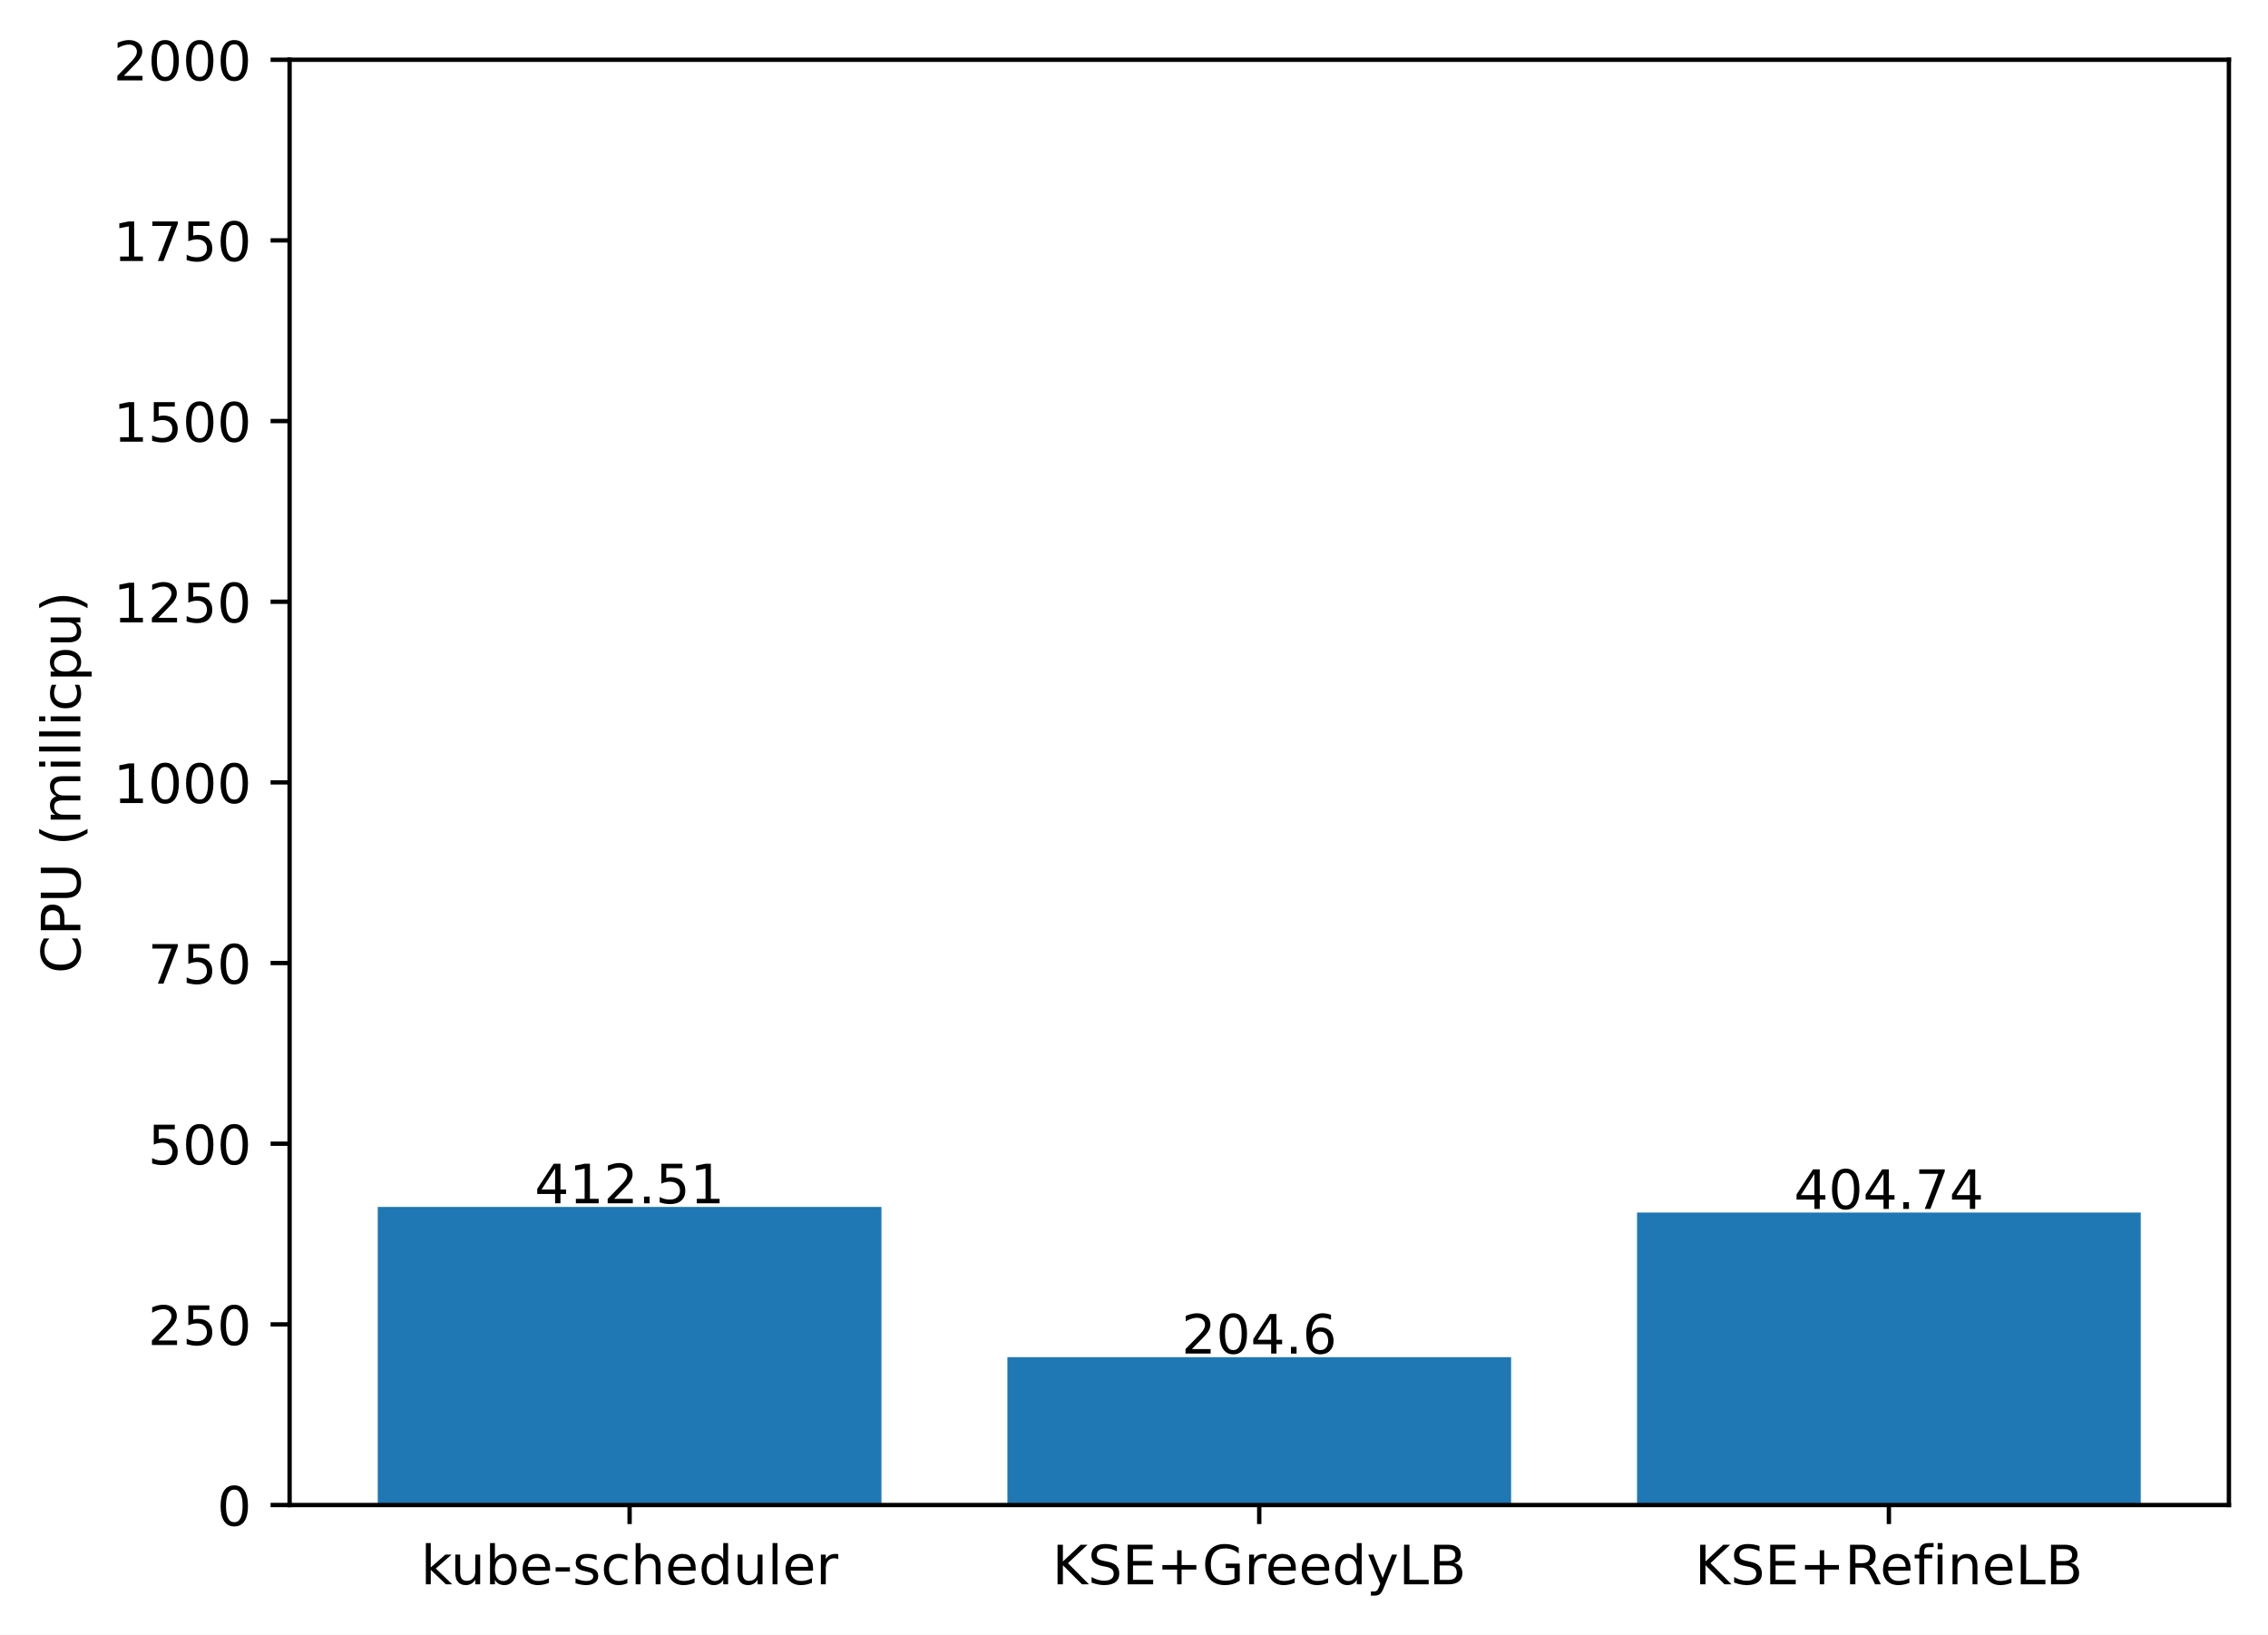
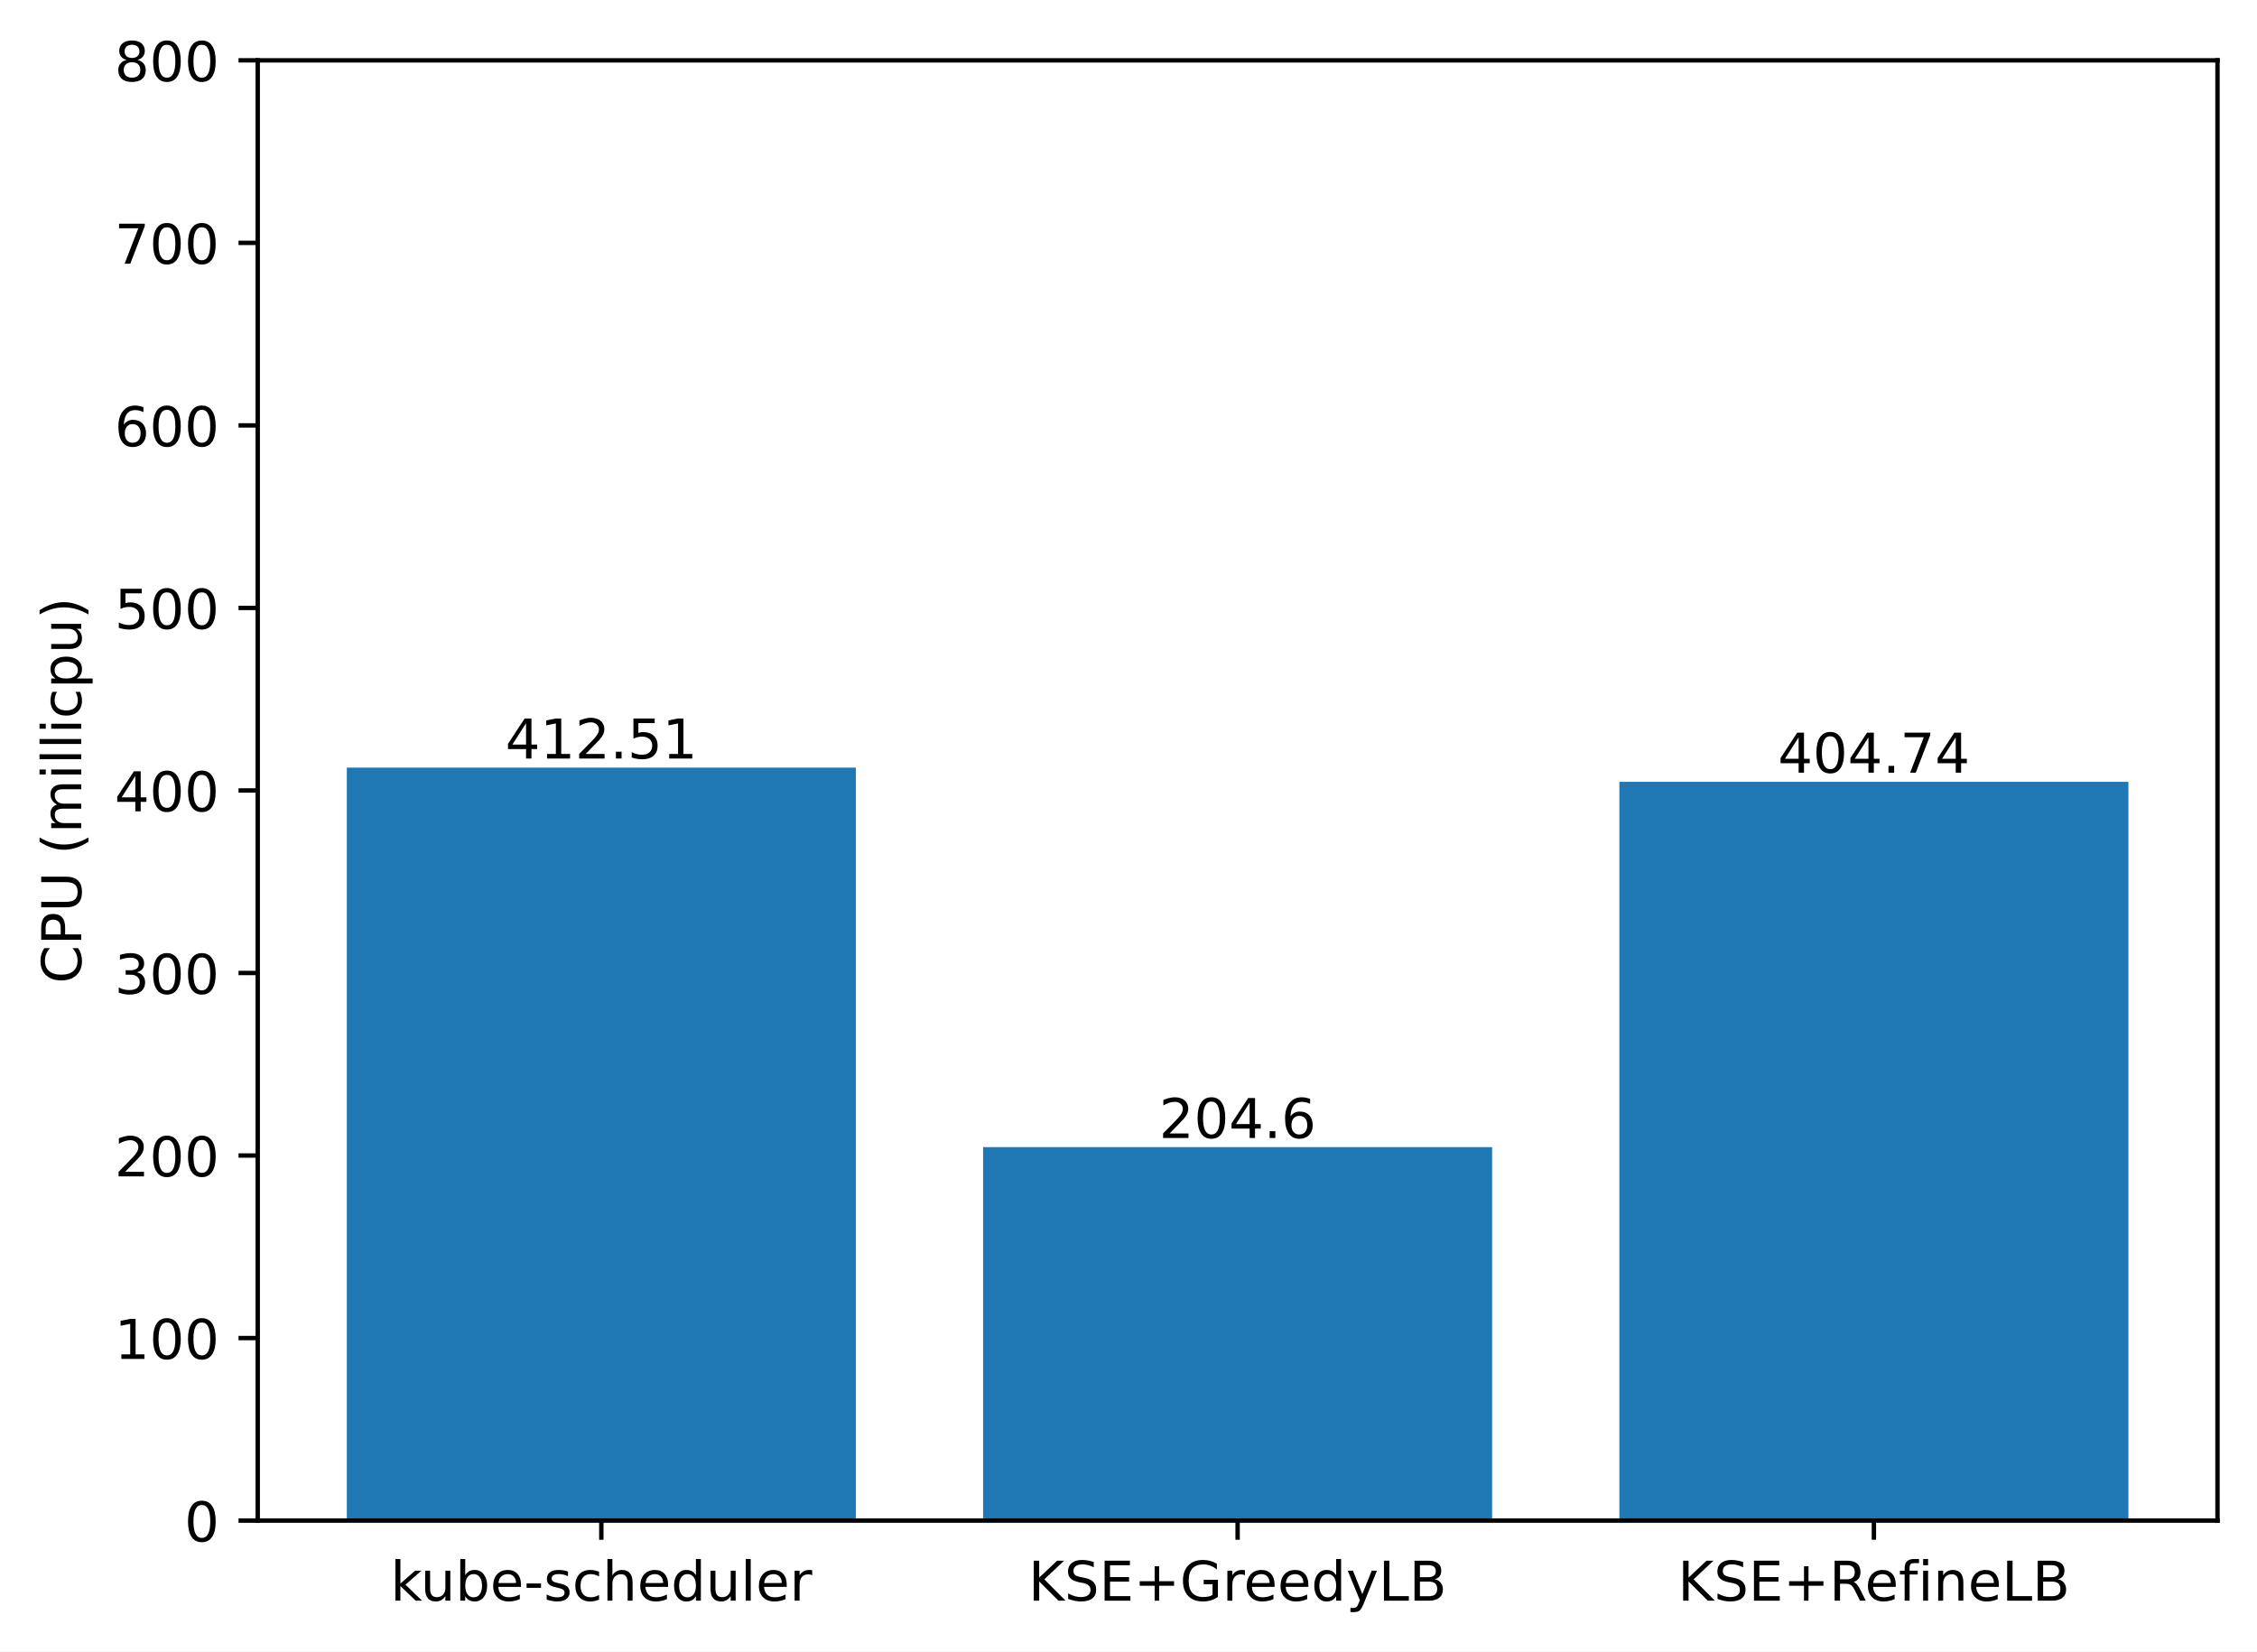
- <svg xmlns="http://www.w3.org/2000/svg" xmlns:xlink="http://www.w3.org/1999/xlink" width="417.648pt" height="300.989pt" viewBox="0 0 417.648 300.989" version="1.1">
+ <svg xmlns="http://www.w3.org/2000/svg" xmlns:xlink="http://www.w3.org/1999/xlink" width="411.286pt" height="300.989pt" viewBox="0 0 411.286 300.989" version="1.1">
  <defs>
    <style type="text/css">*{stroke-linejoin: round; stroke-linecap: butt}</style>
  </defs>
  <g id="figure_1">
    <g id="patch_1">
-       <path d="M 0 300.989  L 417.648 300.989  L 417.648 0  L 0 0  z " style="fill: #ffffff" />
+       <path d="M 0 300.989  L 411.286 300.989  L 411.286 0  L 0 0  z " style="fill: #ffffff" />
    </g>
    <g id="axes_1">
      <g id="patch_2">
-         <path d="M 53.328 277.111  L 410.448 277.111  L 410.448 10.999  L 53.328 10.999  z " style="fill: #ffffff" />
+         <path d="M 46.966 277.111  L 404.086 277.111  L 404.086 10.999  L 46.966 10.999  z " style="fill: #ffffff" />
      </g>
      <g id="patch_3">
-         <path d="M 69.561 277.111  L 162.319 277.111  L 162.319 222.224  L 69.561 222.224  z " clip-path="url(#pa9ffd255af)" style="fill: #1f77b4" />
+         <path d="M 63.198 277.111  L 155.957 277.111  L 155.957 139.894  L 63.198 139.894  z " clip-path="url(#p1cc04c19dd)" style="fill: #1f77b4" />
      </g>
      <g id="patch_4">
-         <path d="M 185.509 277.111  L 278.267 277.111  L 278.267 249.888  L 185.509 249.888  z " clip-path="url(#pa9ffd255af)" style="fill: #1f77b4" />
+         <path d="M 179.146 277.111  L 271.905 277.111  L 271.905 209.053  L 179.146 209.053  z " clip-path="url(#p1cc04c19dd)" style="fill: #1f77b4" />
      </g>
      <g id="patch_5">
-         <path d="M 301.457 277.111  L 394.215 277.111  L 394.215 223.258  L 301.457 223.258  z " clip-path="url(#pa9ffd255af)" style="fill: #1f77b4" />
+         <path d="M 295.094 277.111  L 387.853 277.111  L 387.853 142.479  L 295.094 142.479  z " clip-path="url(#p1cc04c19dd)" style="fill: #1f77b4" />
      </g>
      <g id="matplotlib.axis_1">
        <g id="xtick_1">
          <g id="line2d_1">
            <defs>
-               <path id="mcb5aa06b76" d="M 0 0  L 0 3.5  " style="stroke: #000000; stroke-width: 0.8" />
+               <path id="mb1a116daea" d="M 0 0  L 0 3.5  " style="stroke: #000000; stroke-width: 0.8" />
            </defs>
            <g>
-               <use xlink:href="#mcb5aa06b76" x="115.94" y="277.111" style="stroke: #000000; stroke-width: 0.8" />
+               <use xlink:href="#mb1a116daea" x="109.578" y="277.111" style="stroke: #000000; stroke-width: 0.8" />
            </g>
          </g>
          <g id="text_1">
-             <g transform="translate(77.51429 291.7097)scale(0.1 -0.1)">
+             <g transform="translate(71.15179 291.7097)scale(0.1 -0.1)">
              <defs>
                <path id="DejaVuSans-6b" d="M 581 4863  L 1159 4863  L 1159 1991  L 2875 3500  L 3609 3500  L 1753 1863  L 3688 0  L 2938 0  L 1159 1709  L 1159 0  L 581 0  L 581 4863  z " transform="scale(0.015625)" />
                <path id="DejaVuSans-75" d="M 544 1381  L 544 3500  L 1119 3500  L 1119 1403  Q 1119 906 1312 657  Q 1506 409 1894 409  Q 2359 409 2629 706  Q 2900 1003 2900 1516  L 2900 3500  L 3475 3500  L 3475 0  L 2900 0  L 2900 538  Q 2691 219 2414 64  Q 2138 -91 1772 -91  Q 1169 -91 856 284  Q 544 659 544 1381  z M 1991 3584  L 1991 3584  z " transform="scale(0.015625)" />
                <path id="DejaVuSans-62" d="M 3116 1747  Q 3116 2381 2855 2742  Q 2594 3103 2138 3103  Q 1681 3103 1420 2742  Q 1159 2381 1159 1747  Q 1159 1113 1420 752  Q 1681 391 2138 391  Q 2594 391 2855 752  Q 3116 1113 3116 1747  z M 1159 2969  Q 1341 3281 1617 3432  Q 1894 3584 2278 3584  Q 2916 3584 3314 3078  Q 3713 2572 3713 1747  Q 3713 922 3314 415  Q 2916 -91 2278 -91  Q 1894 -91 1617 61  Q 1341 213 1159 525  L 1159 0  L 581 0  L 581 4863  L 1159 4863  L 1159 2969  z " transform="scale(0.015625)" />
                <path id="DejaVuSans-65" d="M 3597 1894  L 3597 1613  L 953 1613  Q 991 1019 1311 708  Q 1631 397 2203 397  Q 2534 397 2845 478  Q 3156 559 3463 722  L 3463 178  Q 3153 47 2828 -22  Q 2503 -91 2169 -91  Q 1331 -91 842 396  Q 353 884 353 1716  Q 353 2575 817 3079  Q 1281 3584 2069 3584  Q 2775 3584 3186 3129  Q 3597 2675 3597 1894  z M 3022 2063  Q 3016 2534 2758 2815  Q 2500 3097 2075 3097  Q 1594 3097 1305 2825  Q 1016 2553 972 2059  L 3022 2063  z " transform="scale(0.015625)" />
                <path id="DejaVuSans-2d" d="M 313 2009  L 1997 2009  L 1997 1497  L 313 1497  L 313 2009  z " transform="scale(0.015625)" />
                <path id="DejaVuSans-73" d="M 2834 3397  L 2834 2853  Q 2591 2978 2328 3040  Q 2066 3103 1784 3103  Q 1356 3103 1142 2972  Q 928 2841 928 2578  Q 928 2378 1081 2264  Q 1234 2150 1697 2047  L 1894 2003  Q 2506 1872 2764 1633  Q 3022 1394 3022 966  Q 3022 478 2636 193  Q 2250 -91 1575 -91  Q 1294 -91 989 -36  Q 684 19 347 128  L 347 722  Q 666 556 975 473  Q 1284 391 1588 391  Q 1994 391 2212 530  Q 2431 669 2431 922  Q 2431 1156 2273 1281  Q 2116 1406 1581 1522  L 1381 1569  Q 847 1681 609 1914  Q 372 2147 372 2553  Q 372 3047 722 3315  Q 1072 3584 1716 3584  Q 2034 3584 2315 3537  Q 2597 3491 2834 3397  z " transform="scale(0.015625)" />
                <path id="DejaVuSans-63" d="M 3122 3366  L 3122 2828  Q 2878 2963 2633 3030  Q 2388 3097 2138 3097  Q 1578 3097 1268 2742  Q 959 2388 959 1747  Q 959 1106 1268 751  Q 1578 397 2138 397  Q 2388 397 2633 464  Q 2878 531 3122 666  L 3122 134  Q 2881 22 2623 -34  Q 2366 -91 2075 -91  Q 1284 -91 818 406  Q 353 903 353 1747  Q 353 2603 823 3093  Q 1294 3584 2113 3584  Q 2378 3584 2631 3529  Q 2884 3475 3122 3366  z " transform="scale(0.015625)" />
                <path id="DejaVuSans-68" d="M 3513 2113  L 3513 0  L 2938 0  L 2938 2094  Q 2938 2591 2744 2837  Q 2550 3084 2163 3084  Q 1697 3084 1428 2787  Q 1159 2491 1159 1978  L 1159 0  L 581 0  L 581 4863  L 1159 4863  L 1159 2956  Q 1366 3272 1645 3428  Q 1925 3584 2291 3584  Q 2894 3584 3203 3211  Q 3513 2838 3513 2113  z " transform="scale(0.015625)" />
                <path id="DejaVuSans-64" d="M 2906 2969  L 2906 4863  L 3481 4863  L 3481 0  L 2906 0  L 2906 525  Q 2725 213 2448 61  Q 2172 -91 1784 -91  Q 1150 -91 751 415  Q 353 922 353 1747  Q 353 2572 751 3078  Q 1150 3584 1784 3584  Q 2172 3584 2448 3432  Q 2725 3281 2906 2969  z M 947 1747  Q 947 1113 1208 752  Q 1469 391 1925 391  Q 2381 391 2643 752  Q 2906 1113 2906 1747  Q 2906 2381 2643 2742  Q 2381 3103 1925 3103  Q 1469 3103 1208 2742  Q 947 2381 947 1747  z " transform="scale(0.015625)" />
                <path id="DejaVuSans-6c" d="M 603 4863  L 1178 4863  L 1178 0  L 603 0  L 603 4863  z " transform="scale(0.015625)" />
                <path id="DejaVuSans-72" d="M 2631 2963  Q 2534 3019 2420 3045  Q 2306 3072 2169 3072  Q 1681 3072 1420 2755  Q 1159 2438 1159 1844  L 1159 0  L 581 0  L 581 3500  L 1159 3500  L 1159 2956  Q 1341 3275 1631 3429  Q 1922 3584 2338 3584  Q 2397 3584 2469 3576  Q 2541 3569 2628 3553  L 2631 2963  z " transform="scale(0.015625)" />
              </defs>
              <use xlink:href="#DejaVuSans-6b" />
              <use xlink:href="#DejaVuSans-75" x="54.785" />
              <use xlink:href="#DejaVuSans-62" x="118.164" />
              <use xlink:href="#DejaVuSans-65" x="181.641" />
              <use xlink:href="#DejaVuSans-2d" x="243.164" />
              <use xlink:href="#DejaVuSans-73" x="279.248" />
              <use xlink:href="#DejaVuSans-63" x="331.348" />
              <use xlink:href="#DejaVuSans-68" x="386.328" />
              <use xlink:href="#DejaVuSans-65" x="449.707" />
              <use xlink:href="#DejaVuSans-64" x="511.23" />
              <use xlink:href="#DejaVuSans-75" x="574.707" />
              <use xlink:href="#DejaVuSans-6c" x="638.086" />
              <use xlink:href="#DejaVuSans-65" x="665.869" />
              <use xlink:href="#DejaVuSans-72" x="727.393" />
            </g>
          </g>
        </g>
        <g id="xtick_2">
          <g id="line2d_2">
            <g>
-               <use xlink:href="#mcb5aa06b76" x="231.888" y="277.111" style="stroke: #000000; stroke-width: 0.8" />
+               <use xlink:href="#mb1a116daea" x="225.526" y="277.111" style="stroke: #000000; stroke-width: 0.8" />
            </g>
          </g>
          <g id="text_2">
-             <g transform="translate(193.7655 291.7097)scale(0.1 -0.1)">
+             <g transform="translate(187.403 291.7097)scale(0.1 -0.1)">
              <defs>
                <path id="DejaVuSans-4b" d="M 628 4666  L 1259 4666  L 1259 2694  L 3353 4666  L 4166 4666  L 1850 2491  L 4331 0  L 3500 0  L 1259 2247  L 1259 0  L 628 0  L 628 4666  z " transform="scale(0.015625)" />
                <path id="DejaVuSans-53" d="M 3425 4513  L 3425 3897  Q 3066 4069 2747 4153  Q 2428 4238 2131 4238  Q 1616 4238 1336 4038  Q 1056 3838 1056 3469  Q 1056 3159 1242 3001  Q 1428 2844 1947 2747  L 2328 2669  Q 3034 2534 3370 2195  Q 3706 1856 3706 1288  Q 3706 609 3251 259  Q 2797 -91 1919 -91  Q 1588 -91 1214 -16  Q 841 59 441 206  L 441 856  Q 825 641 1194 531  Q 1563 422 1919 422  Q 2459 422 2753 634  Q 3047 847 3047 1241  Q 3047 1584 2836 1778  Q 2625 1972 2144 2069  L 1759 2144  Q 1053 2284 737 2584  Q 422 2884 422 3419  Q 422 4038 858 4394  Q 1294 4750 2059 4750  Q 2388 4750 2728 4690  Q 3069 4631 3425 4513  z " transform="scale(0.015625)" />
                <path id="DejaVuSans-45" d="M 628 4666  L 3578 4666  L 3578 4134  L 1259 4134  L 1259 2753  L 3481 2753  L 3481 2222  L 1259 2222  L 1259 531  L 3634 531  L 3634 0  L 628 0  L 628 4666  z " transform="scale(0.015625)" />
                <path id="DejaVuSans-2b" d="M 2944 4013  L 2944 2272  L 4684 2272  L 4684 1741  L 2944 1741  L 2944 0  L 2419 0  L 2419 1741  L 678 1741  L 678 2272  L 2419 2272  L 2419 4013  L 2944 4013  z " transform="scale(0.015625)" />
                <path id="DejaVuSans-47" d="M 3809 666  L 3809 1919  L 2778 1919  L 2778 2438  L 4434 2438  L 4434 434  Q 4069 175 3628 42  Q 3188 -91 2688 -91  Q 1594 -91 976 548  Q 359 1188 359 2328  Q 359 3472 976 4111  Q 1594 4750 2688 4750  Q 3144 4750 3555 4637  Q 3966 4525 4313 4306  L 4313 3634  Q 3963 3931 3569 4081  Q 3175 4231 2741 4231  Q 1884 4231 1454 3753  Q 1025 3275 1025 2328  Q 1025 1384 1454 906  Q 1884 428 2741 428  Q 3075 428 3337 486  Q 3600 544 3809 666  z " transform="scale(0.015625)" />
                <path id="DejaVuSans-79" d="M 2059 -325  Q 1816 -950 1584 -1140  Q 1353 -1331 966 -1331  L 506 -1331  L 506 -850  L 844 -850  Q 1081 -850 1212 -737  Q 1344 -625 1503 -206  L 1606 56  L 191 3500  L 800 3500  L 1894 763  L 2988 3500  L 3597 3500  L 2059 -325  z " transform="scale(0.015625)" />
                <path id="DejaVuSans-4c" d="M 628 4666  L 1259 4666  L 1259 531  L 3531 531  L 3531 0  L 628 0  L 628 4666  z " transform="scale(0.015625)" />
                <path id="DejaVuSans-42" d="M 1259 2228  L 1259 519  L 2272 519  Q 2781 519 3026 730  Q 3272 941 3272 1375  Q 3272 1813 3026 2020  Q 2781 2228 2272 2228  L 1259 2228  z M 1259 4147  L 1259 2741  L 2194 2741  Q 2656 2741 2882 2914  Q 3109 3088 3109 3444  Q 3109 3797 2882 3972  Q 2656 4147 2194 4147  L 1259 4147  z M 628 4666  L 2241 4666  Q 2963 4666 3353 4366  Q 3744 4066 3744 3513  Q 3744 3084 3544 2831  Q 3344 2578 2956 2516  Q 3422 2416 3680 2098  Q 3938 1781 3938 1306  Q 3938 681 3513 340  Q 3088 0 2303 0  L 628 0  L 628 4666  z " transform="scale(0.015625)" />
              </defs>
              <use xlink:href="#DejaVuSans-4b" />
              <use xlink:href="#DejaVuSans-53" x="65.576" />
              <use xlink:href="#DejaVuSans-45" x="129.053" />
              <use xlink:href="#DejaVuSans-2b" x="192.236" />
              <use xlink:href="#DejaVuSans-47" x="276.025" />
              <use xlink:href="#DejaVuSans-72" x="353.516" />
              <use xlink:href="#DejaVuSans-65" x="392.379" />
              <use xlink:href="#DejaVuSans-65" x="453.902" />
              <use xlink:href="#DejaVuSans-64" x="515.426" />
              <use xlink:href="#DejaVuSans-79" x="578.902" />
              <use xlink:href="#DejaVuSans-4c" x="638.082" />
              <use xlink:href="#DejaVuSans-42" x="693.795" />
            </g>
          </g>
        </g>
        <g id="xtick_3">
          <g id="line2d_3">
            <g>
-               <use xlink:href="#mcb5aa06b76" x="347.836" y="277.111" style="stroke: #000000; stroke-width: 0.8" />
+               <use xlink:href="#mb1a116daea" x="341.474" y="277.111" style="stroke: #000000; stroke-width: 0.8" />
            </g>
          </g>
          <g id="text_3">
-             <g transform="translate(312.0971 291.7097)scale(0.1 -0.1)">
+             <g transform="translate(305.7346 291.7097)scale(0.1 -0.1)">
              <defs>
                <path id="DejaVuSans-52" d="M 2841 2188  Q 3044 2119 3236 1894  Q 3428 1669 3622 1275  L 4263 0  L 3584 0  L 2988 1197  Q 2756 1666 2539 1819  Q 2322 1972 1947 1972  L 1259 1972  L 1259 0  L 628 0  L 628 4666  L 2053 4666  Q 2853 4666 3247 4331  Q 3641 3997 3641 3322  Q 3641 2881 3436 2590  Q 3231 2300 2841 2188  z M 1259 4147  L 1259 2491  L 2053 2491  Q 2509 2491 2742 2702  Q 2975 2913 2975 3322  Q 2975 3731 2742 3939  Q 2509 4147 2053 4147  L 1259 4147  z " transform="scale(0.015625)" />
                <path id="DejaVuSans-66" d="M 2375 4863  L 2375 4384  L 1825 4384  Q 1516 4384 1395 4259  Q 1275 4134 1275 3809  L 1275 3500  L 2222 3500  L 2222 3053  L 1275 3053  L 1275 0  L 697 0  L 697 3053  L 147 3053  L 147 3500  L 697 3500  L 697 3744  Q 697 4328 969 4595  Q 1241 4863 1831 4863  L 2375 4863  z " transform="scale(0.015625)" />
                <path id="DejaVuSans-69" d="M 603 3500  L 1178 3500  L 1178 0  L 603 0  L 603 3500  z M 603 4863  L 1178 4863  L 1178 4134  L 603 4134  L 603 4863  z " transform="scale(0.015625)" />
                <path id="DejaVuSans-6e" d="M 3513 2113  L 3513 0  L 2938 0  L 2938 2094  Q 2938 2591 2744 2837  Q 2550 3084 2163 3084  Q 1697 3084 1428 2787  Q 1159 2491 1159 1978  L 1159 0  L 581 0  L 581 3500  L 1159 3500  L 1159 2956  Q 1366 3272 1645 3428  Q 1925 3584 2291 3584  Q 2894 3584 3203 3211  Q 3513 2838 3513 2113  z " transform="scale(0.015625)" />
              </defs>
              <use xlink:href="#DejaVuSans-4b" />
              <use xlink:href="#DejaVuSans-53" x="65.576" />
              <use xlink:href="#DejaVuSans-45" x="129.053" />
              <use xlink:href="#DejaVuSans-2b" x="192.236" />
              <use xlink:href="#DejaVuSans-52" x="276.025" />
              <use xlink:href="#DejaVuSans-65" x="341.008" />
              <use xlink:href="#DejaVuSans-66" x="402.531" />
              <use xlink:href="#DejaVuSans-69" x="437.736" />
              <use xlink:href="#DejaVuSans-6e" x="465.52" />
              <use xlink:href="#DejaVuSans-65" x="528.898" />
              <use xlink:href="#DejaVuSans-4c" x="590.422" />
              <use xlink:href="#DejaVuSans-42" x="646.135" />
            </g>
          </g>
        </g>
      </g>
      <g id="matplotlib.axis_2">
        <g id="ytick_1">
          <g id="line2d_4">
            <defs>
-               <path id="m6d9aeef7bb" d="M 0 0  L -3.5 0  " style="stroke: #000000; stroke-width: 0.8" />
+               <path id="mc22917a252" d="M 0 0  L -3.5 0  " style="stroke: #000000; stroke-width: 0.8" />
            </defs>
            <g>
-               <use xlink:href="#m6d9aeef7bb" x="53.328" y="277.111" style="stroke: #000000; stroke-width: 0.8" />
+               <use xlink:href="#mc22917a252" x="46.966" y="277.111" style="stroke: #000000; stroke-width: 0.8" />
            </g>
          </g>
          <g id="text_4">
-             <g transform="translate(39.96563 280.9104)scale(0.1 -0.1)">
+             <g transform="translate(33.60312 280.9104)scale(0.1 -0.1)">
              <defs>
                <path id="DejaVuSans-30" d="M 2034 4250  Q 1547 4250 1301 3770  Q 1056 3291 1056 2328  Q 1056 1369 1301 889  Q 1547 409 2034 409  Q 2525 409 2770 889  Q 3016 1369 3016 2328  Q 3016 3291 2770 3770  Q 2525 4250 2034 4250  z M 2034 4750  Q 2819 4750 3233 4129  Q 3647 3509 3647 2328  Q 3647 1150 3233 529  Q 2819 -91 2034 -91  Q 1250 -91 836 529  Q 422 1150 422 2328  Q 422 3509 836 4129  Q 1250 4750 2034 4750  z " transform="scale(0.015625)" />
              </defs>
              <use xlink:href="#DejaVuSans-30" />
            </g>
          </g>
        </g>
        <g id="ytick_2">
          <g id="line2d_5">
            <g>
-               <use xlink:href="#m6d9aeef7bb" x="53.328" y="243.847" style="stroke: #000000; stroke-width: 0.8" />
+               <use xlink:href="#mc22917a252" x="46.966" y="243.847" style="stroke: #000000; stroke-width: 0.8" />
            </g>
          </g>
          <g id="text_5">
-             <g transform="translate(27.24063 247.6464)scale(0.1 -0.1)">
-               <defs>
-                 <path id="DejaVuSans-32" d="M 1228 531  L 3431 531  L 3431 0  L 469 0  L 469 531  Q 828 903 1448 1529  Q 2069 2156 2228 2338  Q 2531 2678 2651 2914  Q 2772 3150 2772 3378  Q 2772 3750 2511 3984  Q 2250 4219 1831 4219  Q 1534 4219 1204 4116  Q 875 4013 500 3803  L 500 4441  Q 881 4594 1212 4672  Q 1544 4750 1819 4750  Q 2544 4750 2975 4387  Q 3406 4025 3406 3419  Q 3406 3131 3298 2873  Q 3191 2616 2906 2266  Q 2828 2175 2409 1742  Q 1991 1309 1228 531  z " transform="scale(0.015625)" />
-                 <path id="DejaVuSans-35" d="M 691 4666  L 3169 4666  L 3169 4134  L 1269 4134  L 1269 2991  Q 1406 3038 1543 3061  Q 1681 3084 1819 3084  Q 2600 3084 3056 2656  Q 3513 2228 3513 1497  Q 3513 744 3044 326  Q 2575 -91 1722 -91  Q 1428 -91 1123 -41  Q 819 9 494 109  L 494 744  Q 775 591 1075 516  Q 1375 441 1709 441  Q 2250 441 2565 725  Q 2881 1009 2881 1497  Q 2881 1984 2565 2268  Q 2250 2553 1709 2553  Q 1456 2553 1204 2497  Q 953 2441 691 2322  L 691 4666  z " transform="scale(0.015625)" />
-               </defs>
-               <use xlink:href="#DejaVuSans-32" />
-               <use xlink:href="#DejaVuSans-35" x="63.623" />
+             <g transform="translate(20.87813 247.6464)scale(0.1 -0.1)">
+               <defs>
+                 <path id="DejaVuSans-31" d="M 794 531  L 1825 531  L 1825 4091  L 703 3866  L 703 4441  L 1819 4666  L 2450 4666  L 2450 531  L 3481 531  L 3481 0  L 794 0  L 794 531  z " transform="scale(0.015625)" />
+               </defs>
+               <use xlink:href="#DejaVuSans-31" />
+               <use xlink:href="#DejaVuSans-30" x="63.623" />
              <use xlink:href="#DejaVuSans-30" x="127.246" />
            </g>
          </g>
        </g>
        <g id="ytick_3">
          <g id="line2d_6">
            <g>
-               <use xlink:href="#m6d9aeef7bb" x="53.328" y="210.583" style="stroke: #000000; stroke-width: 0.8" />
+               <use xlink:href="#mc22917a252" x="46.966" y="210.583" style="stroke: #000000; stroke-width: 0.8" />
            </g>
          </g>
          <g id="text_6">
-             <g transform="translate(27.24063 214.3824)scale(0.1 -0.1)">
-               <use xlink:href="#DejaVuSans-35" />
+             <g transform="translate(20.87813 214.3824)scale(0.1 -0.1)">
+               <defs>
+                 <path id="DejaVuSans-32" d="M 1228 531  L 3431 531  L 3431 0  L 469 0  L 469 531  Q 828 903 1448 1529  Q 2069 2156 2228 2338  Q 2531 2678 2651 2914  Q 2772 3150 2772 3378  Q 2772 3750 2511 3984  Q 2250 4219 1831 4219  Q 1534 4219 1204 4116  Q 875 4013 500 3803  L 500 4441  Q 881 4594 1212 4672  Q 1544 4750 1819 4750  Q 2544 4750 2975 4387  Q 3406 4025 3406 3419  Q 3406 3131 3298 2873  Q 3191 2616 2906 2266  Q 2828 2175 2409 1742  Q 1991 1309 1228 531  z " transform="scale(0.015625)" />
+               </defs>
+               <use xlink:href="#DejaVuSans-32" />
              <use xlink:href="#DejaVuSans-30" x="63.623" />
              <use xlink:href="#DejaVuSans-30" x="127.246" />
            </g>
          </g>
        </g>
        <g id="ytick_4">
          <g id="line2d_7">
            <g>
-               <use xlink:href="#m6d9aeef7bb" x="53.328" y="177.319" style="stroke: #000000; stroke-width: 0.8" />
+               <use xlink:href="#mc22917a252" x="46.966" y="177.319" style="stroke: #000000; stroke-width: 0.8" />
            </g>
          </g>
          <g id="text_7">
-             <g transform="translate(27.24063 181.1184)scale(0.1 -0.1)">
-               <defs>
-                 <path id="DejaVuSans-37" d="M 525 4666  L 3525 4666  L 3525 4397  L 1831 0  L 1172 0  L 2766 4134  L 525 4134  L 525 4666  z " transform="scale(0.015625)" />
-               </defs>
-               <use xlink:href="#DejaVuSans-37" />
-               <use xlink:href="#DejaVuSans-35" x="63.623" />
+             <g transform="translate(20.87813 181.1184)scale(0.1 -0.1)">
+               <defs>
+                 <path id="DejaVuSans-33" d="M 2597 2516  Q 3050 2419 3304 2112  Q 3559 1806 3559 1356  Q 3559 666 3084 287  Q 2609 -91 1734 -91  Q 1441 -91 1130 -33  Q 819 25 488 141  L 488 750  Q 750 597 1062 519  Q 1375 441 1716 441  Q 2309 441 2620 675  Q 2931 909 2931 1356  Q 2931 1769 2642 2001  Q 2353 2234 1838 2234  L 1294 2234  L 1294 2753  L 1863 2753  Q 2328 2753 2575 2939  Q 2822 3125 2822 3475  Q 2822 3834 2567 4026  Q 2313 4219 1838 4219  Q 1578 4219 1281 4162  Q 984 4106 628 3988  L 628 4550  Q 988 4650 1302 4700  Q 1616 4750 1894 4750  Q 2613 4750 3031 4423  Q 3450 4097 3450 3541  Q 3450 3153 3228 2886  Q 3006 2619 2597 2516  z " transform="scale(0.015625)" />
+               </defs>
+               <use xlink:href="#DejaVuSans-33" />
+               <use xlink:href="#DejaVuSans-30" x="63.623" />
              <use xlink:href="#DejaVuSans-30" x="127.246" />
            </g>
          </g>
        </g>
        <g id="ytick_5">
          <g id="line2d_8">
            <g>
-               <use xlink:href="#m6d9aeef7bb" x="53.328" y="144.055" style="stroke: #000000; stroke-width: 0.8" />
+               <use xlink:href="#mc22917a252" x="46.966" y="144.055" style="stroke: #000000; stroke-width: 0.8" />
            </g>
          </g>
          <g id="text_8">
            <g transform="translate(20.87813 147.8544)scale(0.1 -0.1)">
              <defs>
-                 <path id="DejaVuSans-31" d="M 794 531  L 1825 531  L 1825 4091  L 703 3866  L 703 4441  L 1819 4666  L 2450 4666  L 2450 531  L 3481 531  L 3481 0  L 794 0  L 794 531  z " transform="scale(0.015625)" />
-               </defs>
-               <use xlink:href="#DejaVuSans-31" />
-               <use xlink:href="#DejaVuSans-30" x="63.623" />
-               <use xlink:href="#DejaVuSans-30" x="127.246" />
-               <use xlink:href="#DejaVuSans-30" x="190.869" />
+                 <path id="DejaVuSans-34" d="M 2419 4116  L 825 1625  L 2419 1625  L 2419 4116  z M 2253 4666  L 3047 4666  L 3047 1625  L 3713 1625  L 3713 1100  L 3047 1100  L 3047 0  L 2419 0  L 2419 1100  L 313 1100  L 313 1709  L 2253 4666  z " transform="scale(0.015625)" />
+               </defs>
+               <use xlink:href="#DejaVuSans-34" />
+               <use xlink:href="#DejaVuSans-30" x="63.623" />
+               <use xlink:href="#DejaVuSans-30" x="127.246" />
            </g>
          </g>
        </g>
        <g id="ytick_6">
          <g id="line2d_9">
            <g>
-               <use xlink:href="#m6d9aeef7bb" x="53.328" y="110.791" style="stroke: #000000; stroke-width: 0.8" />
+               <use xlink:href="#mc22917a252" x="46.966" y="110.791" style="stroke: #000000; stroke-width: 0.8" />
            </g>
          </g>
          <g id="text_9">
            <g transform="translate(20.87813 114.5904)scale(0.1 -0.1)">
-               <use xlink:href="#DejaVuSans-31" />
-               <use xlink:href="#DejaVuSans-32" x="63.623" />
-               <use xlink:href="#DejaVuSans-35" x="127.246" />
-               <use xlink:href="#DejaVuSans-30" x="190.869" />
+               <defs>
+                 <path id="DejaVuSans-35" d="M 691 4666  L 3169 4666  L 3169 4134  L 1269 4134  L 1269 2991  Q 1406 3038 1543 3061  Q 1681 3084 1819 3084  Q 2600 3084 3056 2656  Q 3513 2228 3513 1497  Q 3513 744 3044 326  Q 2575 -91 1722 -91  Q 1428 -91 1123 -41  Q 819 9 494 109  L 494 744  Q 775 591 1075 516  Q 1375 441 1709 441  Q 2250 441 2565 725  Q 2881 1009 2881 1497  Q 2881 1984 2565 2268  Q 2250 2553 1709 2553  Q 1456 2553 1204 2497  Q 953 2441 691 2322  L 691 4666  z " transform="scale(0.015625)" />
+               </defs>
+               <use xlink:href="#DejaVuSans-35" />
+               <use xlink:href="#DejaVuSans-30" x="63.623" />
+               <use xlink:href="#DejaVuSans-30" x="127.246" />
            </g>
          </g>
        </g>
        <g id="ytick_7">
          <g id="line2d_10">
            <g>
-               <use xlink:href="#m6d9aeef7bb" x="53.328" y="77.527" style="stroke: #000000; stroke-width: 0.8" />
+               <use xlink:href="#mc22917a252" x="46.966" y="77.527" style="stroke: #000000; stroke-width: 0.8" />
            </g>
          </g>
          <g id="text_10">
            <g transform="translate(20.87813 81.32644)scale(0.1 -0.1)">
-               <use xlink:href="#DejaVuSans-31" />
-               <use xlink:href="#DejaVuSans-35" x="63.623" />
-               <use xlink:href="#DejaVuSans-30" x="127.246" />
-               <use xlink:href="#DejaVuSans-30" x="190.869" />
+               <defs>
+                 <path id="DejaVuSans-36" d="M 2113 2584  Q 1688 2584 1439 2293  Q 1191 2003 1191 1497  Q 1191 994 1439 701  Q 1688 409 2113 409  Q 2538 409 2786 701  Q 3034 994 3034 1497  Q 3034 2003 2786 2293  Q 2538 2584 2113 2584  z M 3366 4563  L 3366 3988  Q 3128 4100 2886 4159  Q 2644 4219 2406 4219  Q 1781 4219 1451 3797  Q 1122 3375 1075 2522  Q 1259 2794 1537 2939  Q 1816 3084 2150 3084  Q 2853 3084 3261 2657  Q 3669 2231 3669 1497  Q 3669 778 3244 343  Q 2819 -91 2113 -91  Q 1303 -91 875 529  Q 447 1150 447 2328  Q 447 3434 972 4092  Q 1497 4750 2381 4750  Q 2619 4750 2861 4703  Q 3103 4656 3366 4563  z " transform="scale(0.015625)" />
+               </defs>
+               <use xlink:href="#DejaVuSans-36" />
+               <use xlink:href="#DejaVuSans-30" x="63.623" />
+               <use xlink:href="#DejaVuSans-30" x="127.246" />
            </g>
          </g>
        </g>
        <g id="ytick_8">
          <g id="line2d_11">
            <g>
-               <use xlink:href="#m6d9aeef7bb" x="53.328" y="44.263" style="stroke: #000000; stroke-width: 0.8" />
+               <use xlink:href="#mc22917a252" x="46.966" y="44.263" style="stroke: #000000; stroke-width: 0.8" />
            </g>
          </g>
          <g id="text_11">
            <g transform="translate(20.87813 48.06244)scale(0.1 -0.1)">
-               <use xlink:href="#DejaVuSans-31" />
-               <use xlink:href="#DejaVuSans-37" x="63.623" />
-               <use xlink:href="#DejaVuSans-35" x="127.246" />
-               <use xlink:href="#DejaVuSans-30" x="190.869" />
+               <defs>
+                 <path id="DejaVuSans-37" d="M 525 4666  L 3525 4666  L 3525 4397  L 1831 0  L 1172 0  L 2766 4134  L 525 4134  L 525 4666  z " transform="scale(0.015625)" />
+               </defs>
+               <use xlink:href="#DejaVuSans-37" />
+               <use xlink:href="#DejaVuSans-30" x="63.623" />
+               <use xlink:href="#DejaVuSans-30" x="127.246" />
            </g>
          </g>
        </g>
        <g id="ytick_9">
          <g id="line2d_12">
            <g>
-               <use xlink:href="#m6d9aeef7bb" x="53.328" y="10.999" style="stroke: #000000; stroke-width: 0.8" />
+               <use xlink:href="#mc22917a252" x="46.966" y="10.999" style="stroke: #000000; stroke-width: 0.8" />
            </g>
          </g>
          <g id="text_12">
            <g transform="translate(20.87813 14.79844)scale(0.1 -0.1)">
-               <use xlink:href="#DejaVuSans-32" />
-               <use xlink:href="#DejaVuSans-30" x="63.623" />
-               <use xlink:href="#DejaVuSans-30" x="127.246" />
-               <use xlink:href="#DejaVuSans-30" x="190.869" />
+               <defs>
+                 <path id="DejaVuSans-38" d="M 2034 2216  Q 1584 2216 1326 1975  Q 1069 1734 1069 1313  Q 1069 891 1326 650  Q 1584 409 2034 409  Q 2484 409 2743 651  Q 3003 894 3003 1313  Q 3003 1734 2745 1975  Q 2488 2216 2034 2216  z M 1403 2484  Q 997 2584 770 2862  Q 544 3141 544 3541  Q 544 4100 942 4425  Q 1341 4750 2034 4750  Q 2731 4750 3128 4425  Q 3525 4100 3525 3541  Q 3525 3141 3298 2862  Q 3072 2584 2669 2484  Q 3125 2378 3379 2068  Q 3634 1759 3634 1313  Q 3634 634 3220 271  Q 2806 -91 2034 -91  Q 1263 -91 848 271  Q 434 634 434 1313  Q 434 1759 690 2068  Q 947 2378 1403 2484  z M 1172 3481  Q 1172 3119 1398 2916  Q 1625 2713 2034 2713  Q 2441 2713 2670 2916  Q 2900 3119 2900 3481  Q 2900 3844 2670 4047  Q 2441 4250 2034 4250  Q 1625 4250 1398 4047  Q 1172 3844 1172 3481  z " transform="scale(0.015625)" />
+               </defs>
+               <use xlink:href="#DejaVuSans-38" />
+               <use xlink:href="#DejaVuSans-30" x="63.623" />
+               <use xlink:href="#DejaVuSans-30" x="127.246" />
            </g>
          </g>
        </g>
        <g id="text_13">
          <g transform="translate(14.79844 179.2302)rotate(-90)scale(0.1 -0.1)">
            <defs>
              <path id="DejaVuSans-43" d="M 4122 4306  L 4122 3641  Q 3803 3938 3442 4084  Q 3081 4231 2675 4231  Q 1875 4231 1450 3742  Q 1025 3253 1025 2328  Q 1025 1406 1450 917  Q 1875 428 2675 428  Q 3081 428 3442 575  Q 3803 722 4122 1019  L 4122 359  Q 3791 134 3420 21  Q 3050 -91 2638 -91  Q 1578 -91 968 557  Q 359 1206 359 2328  Q 359 3453 968 4101  Q 1578 4750 2638 4750  Q 3056 4750 3426 4639  Q 3797 4528 4122 4306  z " transform="scale(0.015625)" />
              <path id="DejaVuSans-50" d="M 1259 4147  L 1259 2394  L 2053 2394  Q 2494 2394 2734 2622  Q 2975 2850 2975 3272  Q 2975 3691 2734 3919  Q 2494 4147 2053 4147  L 1259 4147  z M 628 4666  L 2053 4666  Q 2838 4666 3239 4311  Q 3641 3956 3641 3272  Q 3641 2581 3239 2228  Q 2838 1875 2053 1875  L 1259 1875  L 1259 0  L 628 0  L 628 4666  z " transform="scale(0.015625)" />
              <path id="DejaVuSans-55" d="M 556 4666  L 1191 4666  L 1191 1831  Q 1191 1081 1462 751  Q 1734 422 2344 422  Q 2950 422 3222 751  Q 3494 1081 3494 1831  L 3494 4666  L 4128 4666  L 4128 1753  Q 4128 841 3676 375  Q 3225 -91 2344 -91  Q 1459 -91 1007 375  Q 556 841 556 1753  L 556 4666  z " transform="scale(0.015625)" />
              <path id="DejaVuSans-20" transform="scale(0.015625)" />
              <path id="DejaVuSans-28" d="M 1984 4856  Q 1566 4138 1362 3434  Q 1159 2731 1159 2009  Q 1159 1288 1364 580  Q 1569 -128 1984 -844  L 1484 -844  Q 1016 -109 783 600  Q 550 1309 550 2009  Q 550 2706 781 3412  Q 1013 4119 1484 4856  L 1984 4856  z " transform="scale(0.015625)" />
              <path id="DejaVuSans-6d" d="M 3328 2828  Q 3544 3216 3844 3400  Q 4144 3584 4550 3584  Q 5097 3584 5394 3201  Q 5691 2819 5691 2113  L 5691 0  L 5113 0  L 5113 2094  Q 5113 2597 4934 2840  Q 4756 3084 4391 3084  Q 3944 3084 3684 2787  Q 3425 2491 3425 1978  L 3425 0  L 2847 0  L 2847 2094  Q 2847 2600 2669 2842  Q 2491 3084 2119 3084  Q 1678 3084 1418 2786  Q 1159 2488 1159 1978  L 1159 0  L 581 0  L 581 3500  L 1159 3500  L 1159 2956  Q 1356 3278 1631 3431  Q 1906 3584 2284 3584  Q 2666 3584 2933 3390  Q 3200 3197 3328 2828  z " transform="scale(0.015625)" />
              <path id="DejaVuSans-70" d="M 1159 525  L 1159 -1331  L 581 -1331  L 581 3500  L 1159 3500  L 1159 2969  Q 1341 3281 1617 3432  Q 1894 3584 2278 3584  Q 2916 3584 3314 3078  Q 3713 2572 3713 1747  Q 3713 922 3314 415  Q 2916 -91 2278 -91  Q 1894 -91 1617 61  Q 1341 213 1159 525  z M 3116 1747  Q 3116 2381 2855 2742  Q 2594 3103 2138 3103  Q 1681 3103 1420 2742  Q 1159 2381 1159 1747  Q 1159 1113 1420 752  Q 1681 391 2138 391  Q 2594 391 2855 752  Q 3116 1113 3116 1747  z " transform="scale(0.015625)" />
              <path id="DejaVuSans-29" d="M 513 4856  L 1013 4856  Q 1481 4119 1714 3412  Q 1947 2706 1947 2009  Q 1947 1309 1714 600  Q 1481 -109 1013 -844  L 513 -844  Q 928 -128 1133 580  Q 1338 1288 1338 2009  Q 1338 2731 1133 3434  Q 928 4138 513 4856  z " transform="scale(0.015625)" />
            </defs>
            <use xlink:href="#DejaVuSans-43" />
            <use xlink:href="#DejaVuSans-50" x="69.824" />
            <use xlink:href="#DejaVuSans-55" x="130.127" />
            <use xlink:href="#DejaVuSans-20" x="203.32" />
            <use xlink:href="#DejaVuSans-28" x="235.107" />
            <use xlink:href="#DejaVuSans-6d" x="274.121" />
            <use xlink:href="#DejaVuSans-69" x="371.533" />
            <use xlink:href="#DejaVuSans-6c" x="399.316" />
            <use xlink:href="#DejaVuSans-6c" x="427.1" />
            <use xlink:href="#DejaVuSans-69" x="454.883" />
            <use xlink:href="#DejaVuSans-63" x="482.666" />
            <use xlink:href="#DejaVuSans-70" x="537.646" />
            <use xlink:href="#DejaVuSans-75" x="601.123" />
            <use xlink:href="#DejaVuSans-29" x="664.502" />
          </g>
        </g>
      </g>
      <g id="patch_6">
-         <path d="M 53.328 277.111  L 53.328 10.999  " style="fill: none; stroke: #000000; stroke-width: 0.8; stroke-linejoin: miter; stroke-linecap: square" />
+         <path d="M 46.966 277.111  L 46.966 10.999  " style="fill: none; stroke: #000000; stroke-width: 0.8; stroke-linejoin: miter; stroke-linecap: square" />
      </g>
      <g id="patch_7">
-         <path d="M 410.448 277.111  L 410.448 10.999  " style="fill: none; stroke: #000000; stroke-width: 0.8; stroke-linejoin: miter; stroke-linecap: square" />
+         <path d="M 404.086 277.111  L 404.086 10.999  " style="fill: none; stroke: #000000; stroke-width: 0.8; stroke-linejoin: miter; stroke-linecap: square" />
      </g>
      <g id="patch_8">
-         <path d="M 53.328 277.111  L 410.448 277.111  " style="fill: none; stroke: #000000; stroke-width: 0.8; stroke-linejoin: miter; stroke-linecap: square" />
+         <path d="M 46.966 277.111  L 404.086 277.111  " style="fill: none; stroke: #000000; stroke-width: 0.8; stroke-linejoin: miter; stroke-linecap: square" />
      </g>
      <g id="patch_9">
-         <path d="M 53.328 10.999  L 410.448 10.999  " style="fill: none; stroke: #000000; stroke-width: 0.8; stroke-linejoin: miter; stroke-linecap: square" />
+         <path d="M 46.966 10.999  L 404.086 10.999  " style="fill: none; stroke: #000000; stroke-width: 0.8; stroke-linejoin: miter; stroke-linecap: square" />
      </g>
      <g id="text_14">
-         <g transform="translate(98.44476 221.559)scale(0.1 -0.1)">
+         <g transform="translate(92.08226 138.2307)scale(0.1 -0.1)">
          <defs>
-             <path id="DejaVuSans-34" d="M 2419 4116  L 825 1625  L 2419 1625  L 2419 4116  z M 2253 4666  L 3047 4666  L 3047 1625  L 3713 1625  L 3713 1100  L 3047 1100  L 3047 0  L 2419 0  L 2419 1100  L 313 1100  L 313 1709  L 2253 4666  z " transform="scale(0.015625)" />
            <path id="DejaVuSans-2e" d="M 684 794  L 1344 794  L 1344 0  L 684 0  L 684 794  z " transform="scale(0.015625)" />
          </defs>
          <use xlink:href="#DejaVuSans-34" />
          <use xlink:href="#DejaVuSans-31" x="63.623" />
          <use xlink:href="#DejaVuSans-32" x="127.246" />
          <use xlink:href="#DejaVuSans-2e" x="190.869" />
          <use xlink:href="#DejaVuSans-35" x="222.656" />
          <use xlink:href="#DejaVuSans-31" x="286.279" />
        </g>
      </g>
      <g id="text_15">
-         <g transform="translate(217.5741 249.2227)scale(0.1 -0.1)">
-           <defs>
-             <path id="DejaVuSans-36" d="M 2113 2584  Q 1688 2584 1439 2293  Q 1191 2003 1191 1497  Q 1191 994 1439 701  Q 1688 409 2113 409  Q 2538 409 2786 701  Q 3034 994 3034 1497  Q 3034 2003 2786 2293  Q 2538 2584 2113 2584  z M 3366 4563  L 3366 3988  Q 3128 4100 2886 4159  Q 2644 4219 2406 4219  Q 1781 4219 1451 3797  Q 1122 3375 1075 2522  Q 1259 2794 1537 2939  Q 1816 3084 2150 3084  Q 2853 3084 3261 2657  Q 3669 2231 3669 1497  Q 3669 778 3244 343  Q 2819 -91 2113 -91  Q 1303 -91 875 529  Q 447 1150 447 2328  Q 447 3434 972 4092  Q 1497 4750 2381 4750  Q 2619 4750 2861 4703  Q 3103 4656 3366 4563  z " transform="scale(0.015625)" />
-           </defs>
+         <g transform="translate(211.2116 207.3899)scale(0.1 -0.1)">
          <use xlink:href="#DejaVuSans-32" />
          <use xlink:href="#DejaVuSans-30" x="63.623" />
          <use xlink:href="#DejaVuSans-34" x="127.246" />
          <use xlink:href="#DejaVuSans-2e" x="190.869" />
          <use xlink:href="#DejaVuSans-36" x="222.656" />
        </g>
      </g>
      <g id="text_16">
-         <g transform="translate(330.3409 222.5929)scale(0.1 -0.1)">
+         <g transform="translate(323.9784 140.8153)scale(0.1 -0.1)">
          <use xlink:href="#DejaVuSans-34" />
          <use xlink:href="#DejaVuSans-30" x="63.623" />
          <use xlink:href="#DejaVuSans-34" x="127.246" />
          <use xlink:href="#DejaVuSans-2e" x="190.869" />
          <use xlink:href="#DejaVuSans-37" x="222.656" />
          <use xlink:href="#DejaVuSans-34" x="286.279" />
        </g>
      </g>
    </g>
  </g>
  <defs>
-     <clipPath id="pa9ffd255af">
-       <rect x="53.328" y="10.999" width="357.12" height="266.112" />
+     <clipPath id="p1cc04c19dd">
+       <rect x="46.966" y="10.999" width="357.12" height="266.112" />
    </clipPath>
  </defs>
</svg>
